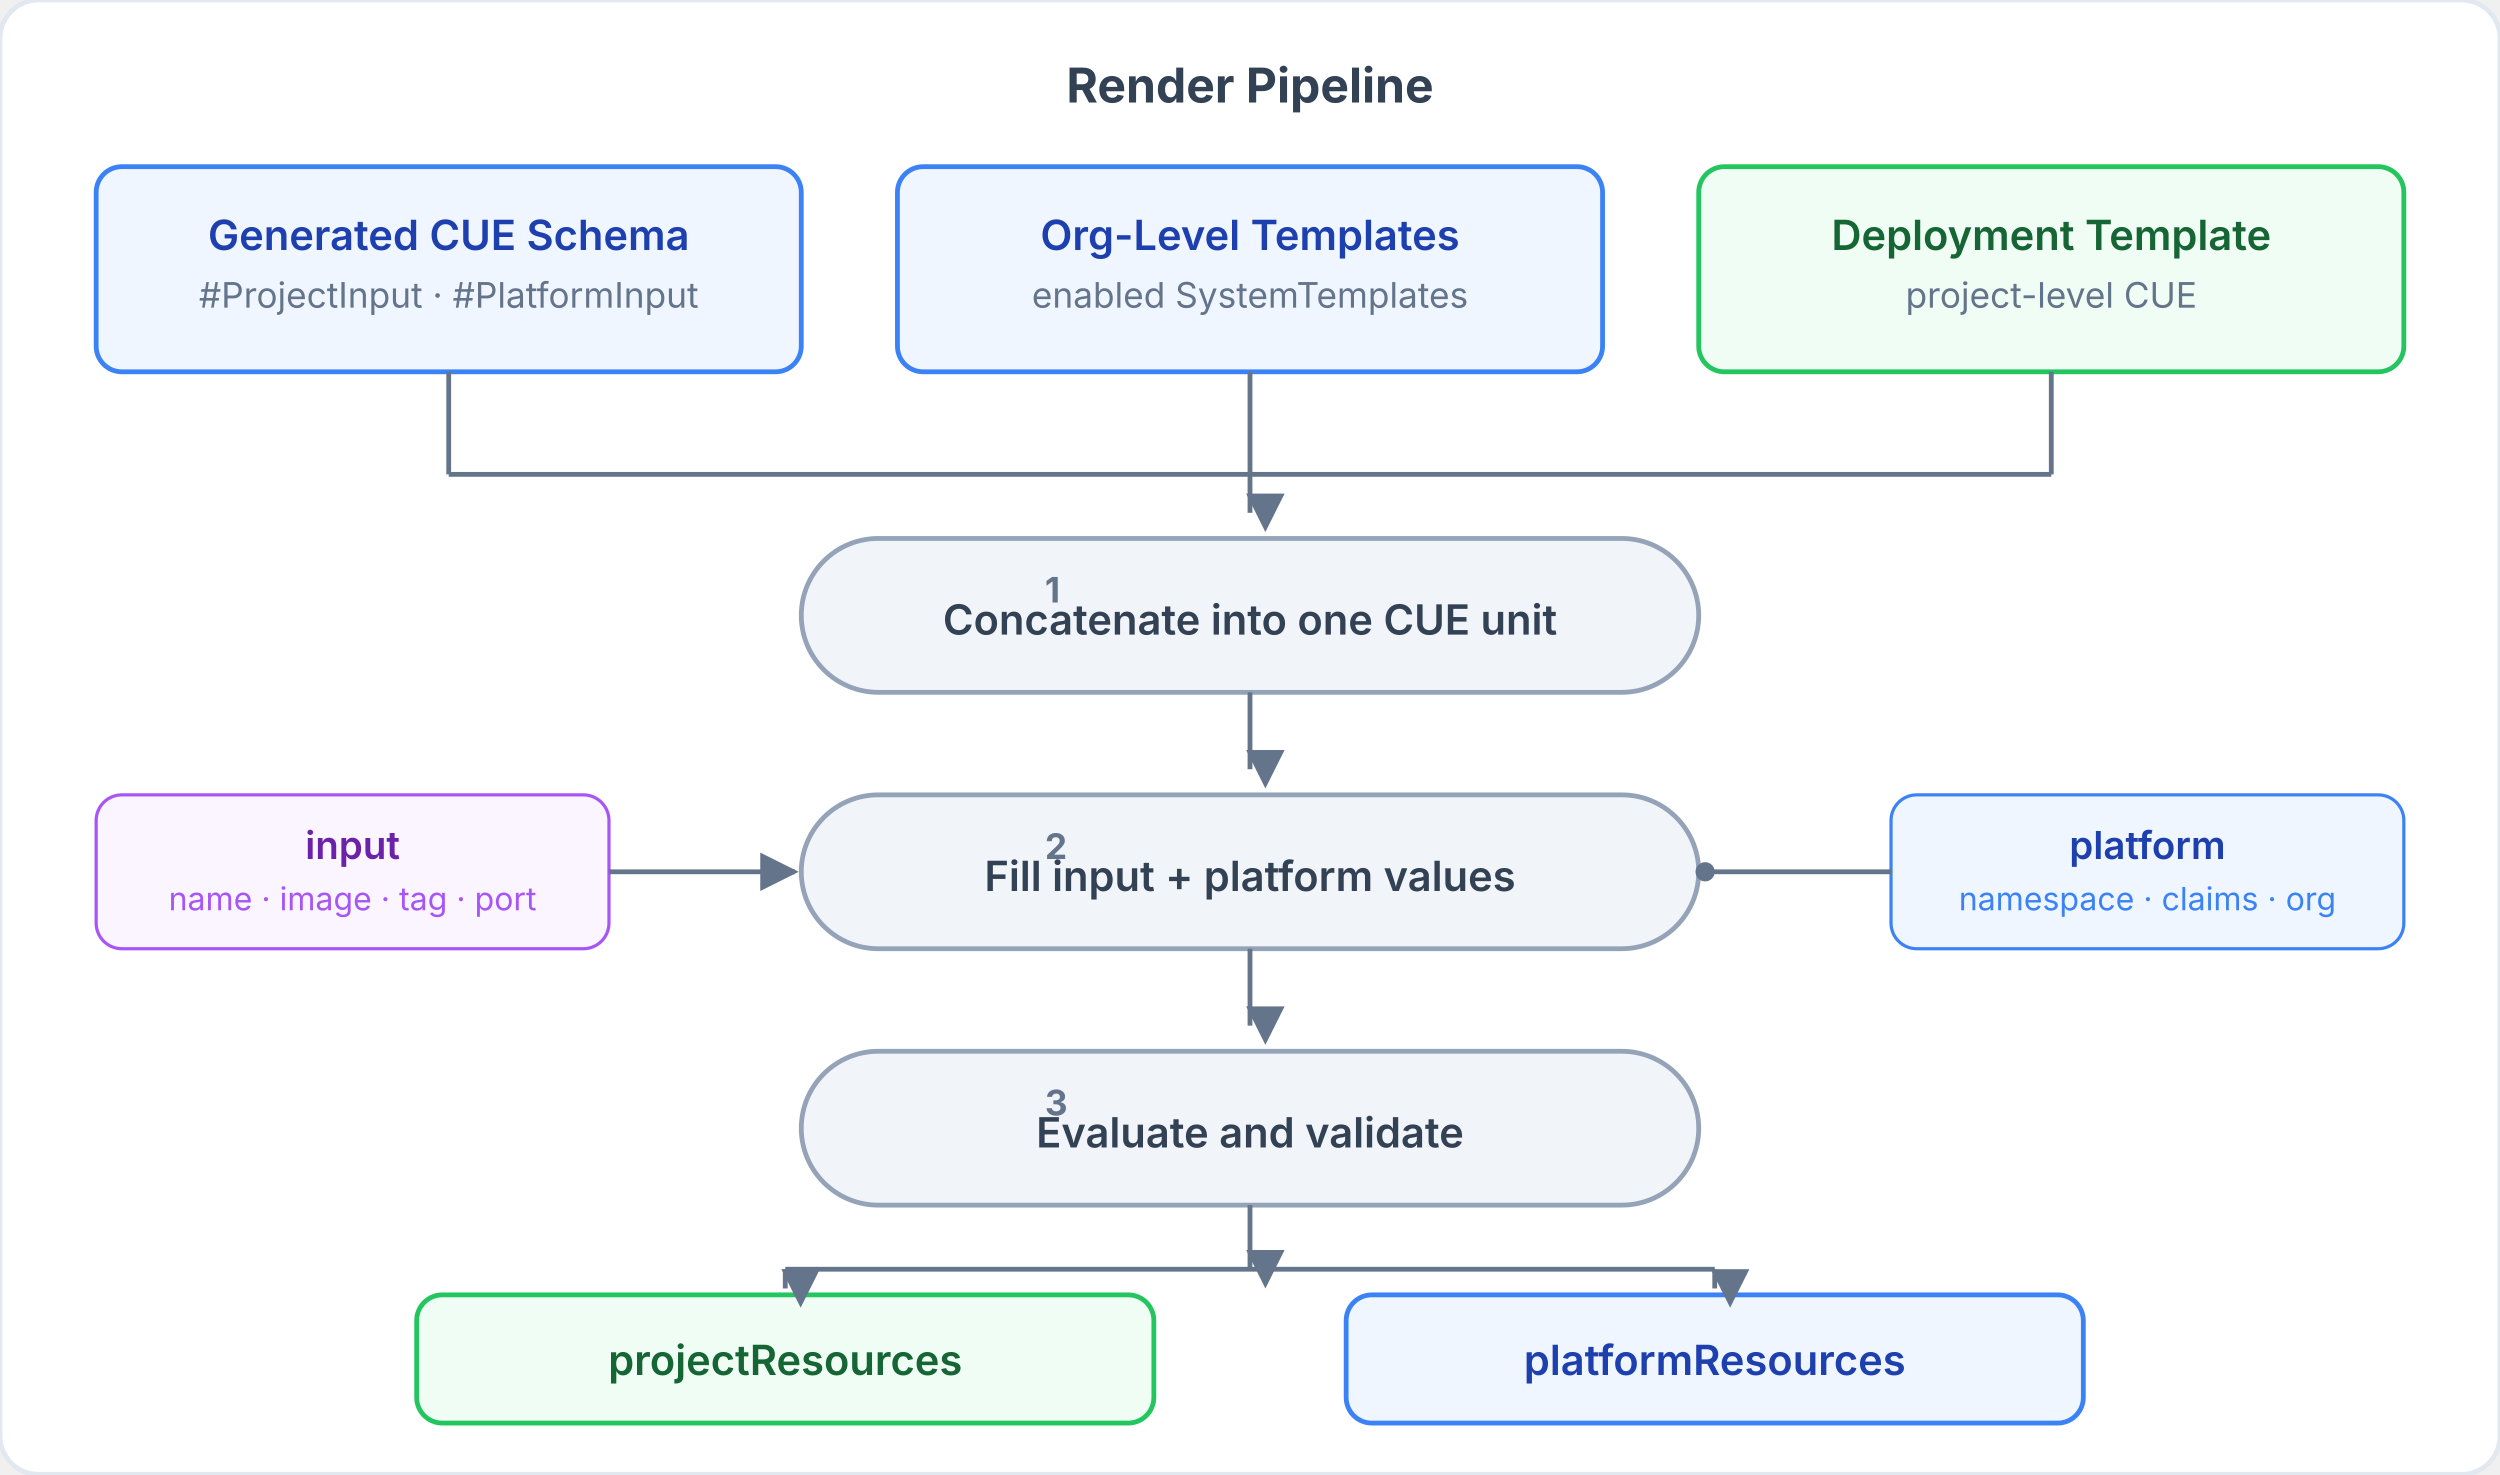
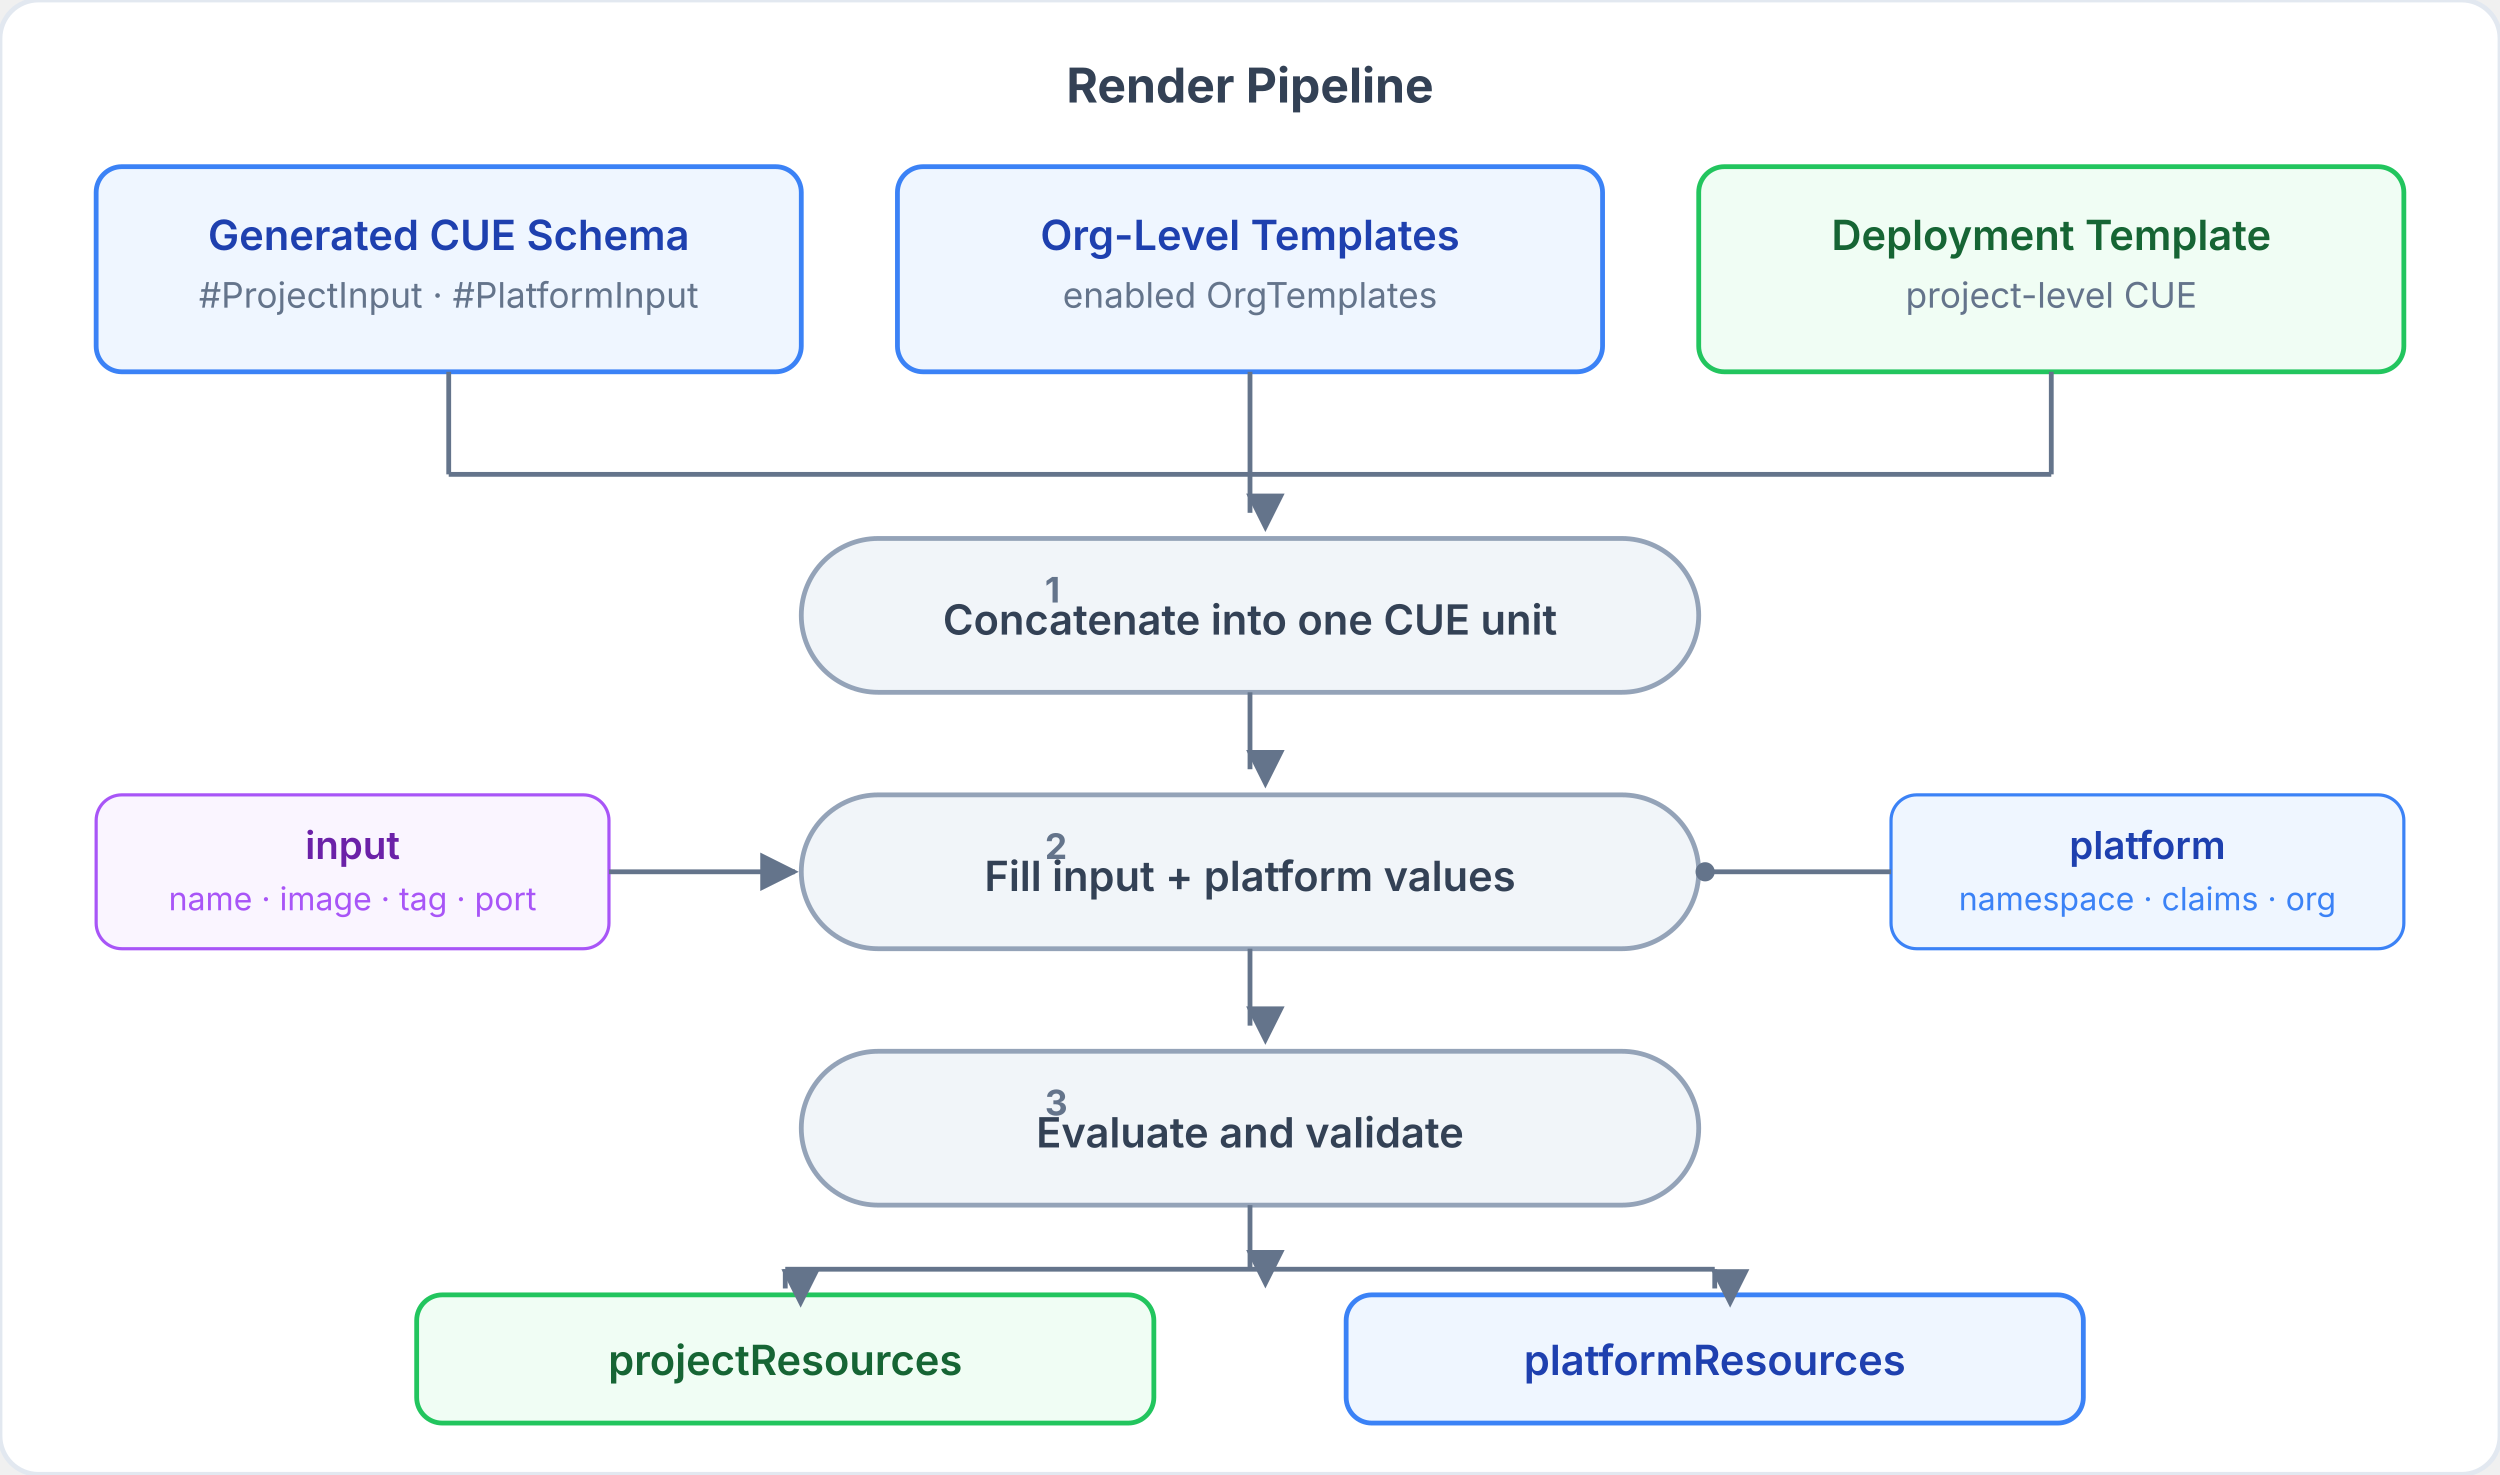
<svg xmlns="http://www.w3.org/2000/svg" viewBox="0 0 780 460" font-family="system-ui, -apple-system, 'Segoe UI', sans-serif">
  <defs>
    <marker id="arrow-down" viewBox="0 0 10 10" refX="5" refY="9" markerWidth="8" markerHeight="8" orient="auto">
      <path d="M 0 0 L 10 5 L 0 10 z" fill="#64748b" />
    </marker>
    <marker id="arrow-right" viewBox="0 0 10 10" refX="9" refY="5" markerWidth="8" markerHeight="8" orient="0">
      <path d="M 0 0 L 10 5 L 0 10 z" fill="#64748b" />
    </marker>
  </defs>
  <rect width="780" height="460" rx="12" fill="#ffffff" stroke="#e2e8f0" stroke-width="1.5" />
  <text x="390" y="32" text-anchor="middle" font-size="15" font-weight="700" fill="#334155">Render Pipeline</text>
  <rect x="30" y="52" width="220" height="64" rx="8" fill="#eff6ff" stroke="#3b82f6" stroke-width="1.5" />
  <text x="140" y="78" text-anchor="middle" font-size="13" font-weight="600" fill="#1e40af">Generated CUE Schema</text>
  <text x="140" y="96" text-anchor="middle" font-size="11" fill="#64748b">#ProjectInput · #PlatformInput</text>
  <rect x="280" y="52" width="220" height="64" rx="8" fill="#eff6ff" stroke="#3b82f6" stroke-width="1.5" />
  <text x="390" y="78" text-anchor="middle" font-size="13" font-weight="600" fill="#1e40af">Org-Level Templates</text>
-   <text x="390" y="96" text-anchor="middle" font-size="11" fill="#64748b">enabled SystemTemplates</text>
+   <text x="390" y="96" text-anchor="middle" font-size="11" fill="#64748b">enabled OrgTemplates</text>
  <rect x="530" y="52" width="220" height="64" rx="8" fill="#f0fdf4" stroke="#22c55e" stroke-width="1.5" />
  <text x="640" y="78" text-anchor="middle" font-size="13" font-weight="600" fill="#166534">Deployment Template</text>
  <text x="640" y="96" text-anchor="middle" font-size="11" fill="#64748b">project-level CUE</text>
  <line x1="140" y1="116" x2="140" y2="148" stroke="#64748b" stroke-width="1.5" />
  <line x1="390" y1="116" x2="390" y2="148" stroke="#64748b" stroke-width="1.5" />
  <line x1="640" y1="116" x2="640" y2="148" stroke="#64748b" stroke-width="1.5" />
  <line x1="140" y1="148" x2="390" y2="148" stroke="#64748b" stroke-width="1.5" />
  <line x1="640" y1="148" x2="390" y2="148" stroke="#64748b" stroke-width="1.5" />
  <line x1="390" y1="148" x2="390" y2="160" stroke="#64748b" stroke-width="1.5" marker-end="url(#arrow-down)" />
  <rect x="250" y="168" width="280" height="48" rx="24" fill="#f1f5f9" stroke="#94a3b8" stroke-width="1.5" />
  <text x="326" y="188" font-size="11" font-weight="700" fill="#64748b">1</text>
  <text x="390" y="198" text-anchor="middle" font-size="13" font-weight="600" fill="#334155">Concatenate into one CUE unit</text>
  <line x1="390" y1="216" x2="390" y2="240" stroke="#64748b" stroke-width="1.5" marker-end="url(#arrow-down)" />
  <rect x="250" y="248" width="280" height="48" rx="24" fill="#f1f5f9" stroke="#94a3b8" stroke-width="1.5" />
  <text x="326" y="268" font-size="11" font-weight="700" fill="#64748b">2</text>
  <text x="390" y="278" text-anchor="middle" font-size="13" font-weight="600" fill="#334155">Fill input + platform values</text>
  <rect x="30" y="248" width="160" height="48" rx="8" fill="#faf5ff" stroke="#a855f7" stroke-width="1" />
  <text x="110" y="268" text-anchor="middle" font-size="12" font-weight="600" fill="#6b21a8">input</text>
  <text x="110" y="284" text-anchor="middle" font-size="10" fill="#a855f7">name · image · tag · port</text>
  <rect x="590" y="248" width="160" height="48" rx="8" fill="#eff6ff" stroke="#3b82f6" stroke-width="1" />
  <text x="670" y="268" text-anchor="middle" font-size="12" font-weight="600" fill="#1e40af">platform</text>
  <text x="670" y="284" text-anchor="middle" font-size="10" fill="#3b82f6">namespace · claims · org</text>
  <line x1="190" y1="272" x2="248" y2="272" stroke="#64748b" stroke-width="1.5" marker-end="url(#arrow-right)" />
  <line x1="590" y1="272" x2="532" y2="272" stroke="#64748b" stroke-width="1.5" />
  <circle cx="532" cy="272" r="3" fill="#64748b" />
  <line x1="390" y1="296" x2="390" y2="320" stroke="#64748b" stroke-width="1.5" marker-end="url(#arrow-down)" />
  <rect x="250" y="328" width="280" height="48" rx="24" fill="#f1f5f9" stroke="#94a3b8" stroke-width="1.5" />
  <text x="326" y="348" font-size="11" font-weight="700" fill="#64748b">3</text>
  <text x="390" y="358" text-anchor="middle" font-size="13" font-weight="600" fill="#334155">Evaluate and validate</text>
  <line x1="390" y1="376" x2="390" y2="396" stroke="#64748b" stroke-width="1.5" marker-end="url(#arrow-down)" />
  <rect x="130" y="404" width="230" height="40" rx="8" fill="#f0fdf4" stroke="#22c55e" stroke-width="1.5" />
  <text x="245" y="429" text-anchor="middle" font-size="13" font-weight="600" fill="#166534">projectResources</text>
  <rect x="420" y="404" width="230" height="40" rx="8" fill="#eff6ff" stroke="#3b82f6" stroke-width="1.5" />
  <text x="535" y="429" text-anchor="middle" font-size="13" font-weight="600" fill="#1e40af">platformResources</text>
  <line x1="390" y1="396" x2="245" y2="396" stroke="#64748b" stroke-width="1.5" />
  <line x1="245" y1="396" x2="245" y2="402" stroke="#64748b" stroke-width="1.5" marker-end="url(#arrow-down)" />
  <line x1="390" y1="396" x2="535" y2="396" stroke="#64748b" stroke-width="1.5" />
  <line x1="535" y1="396" x2="535" y2="402" stroke="#64748b" stroke-width="1.5" marker-end="url(#arrow-down)" />
</svg>
